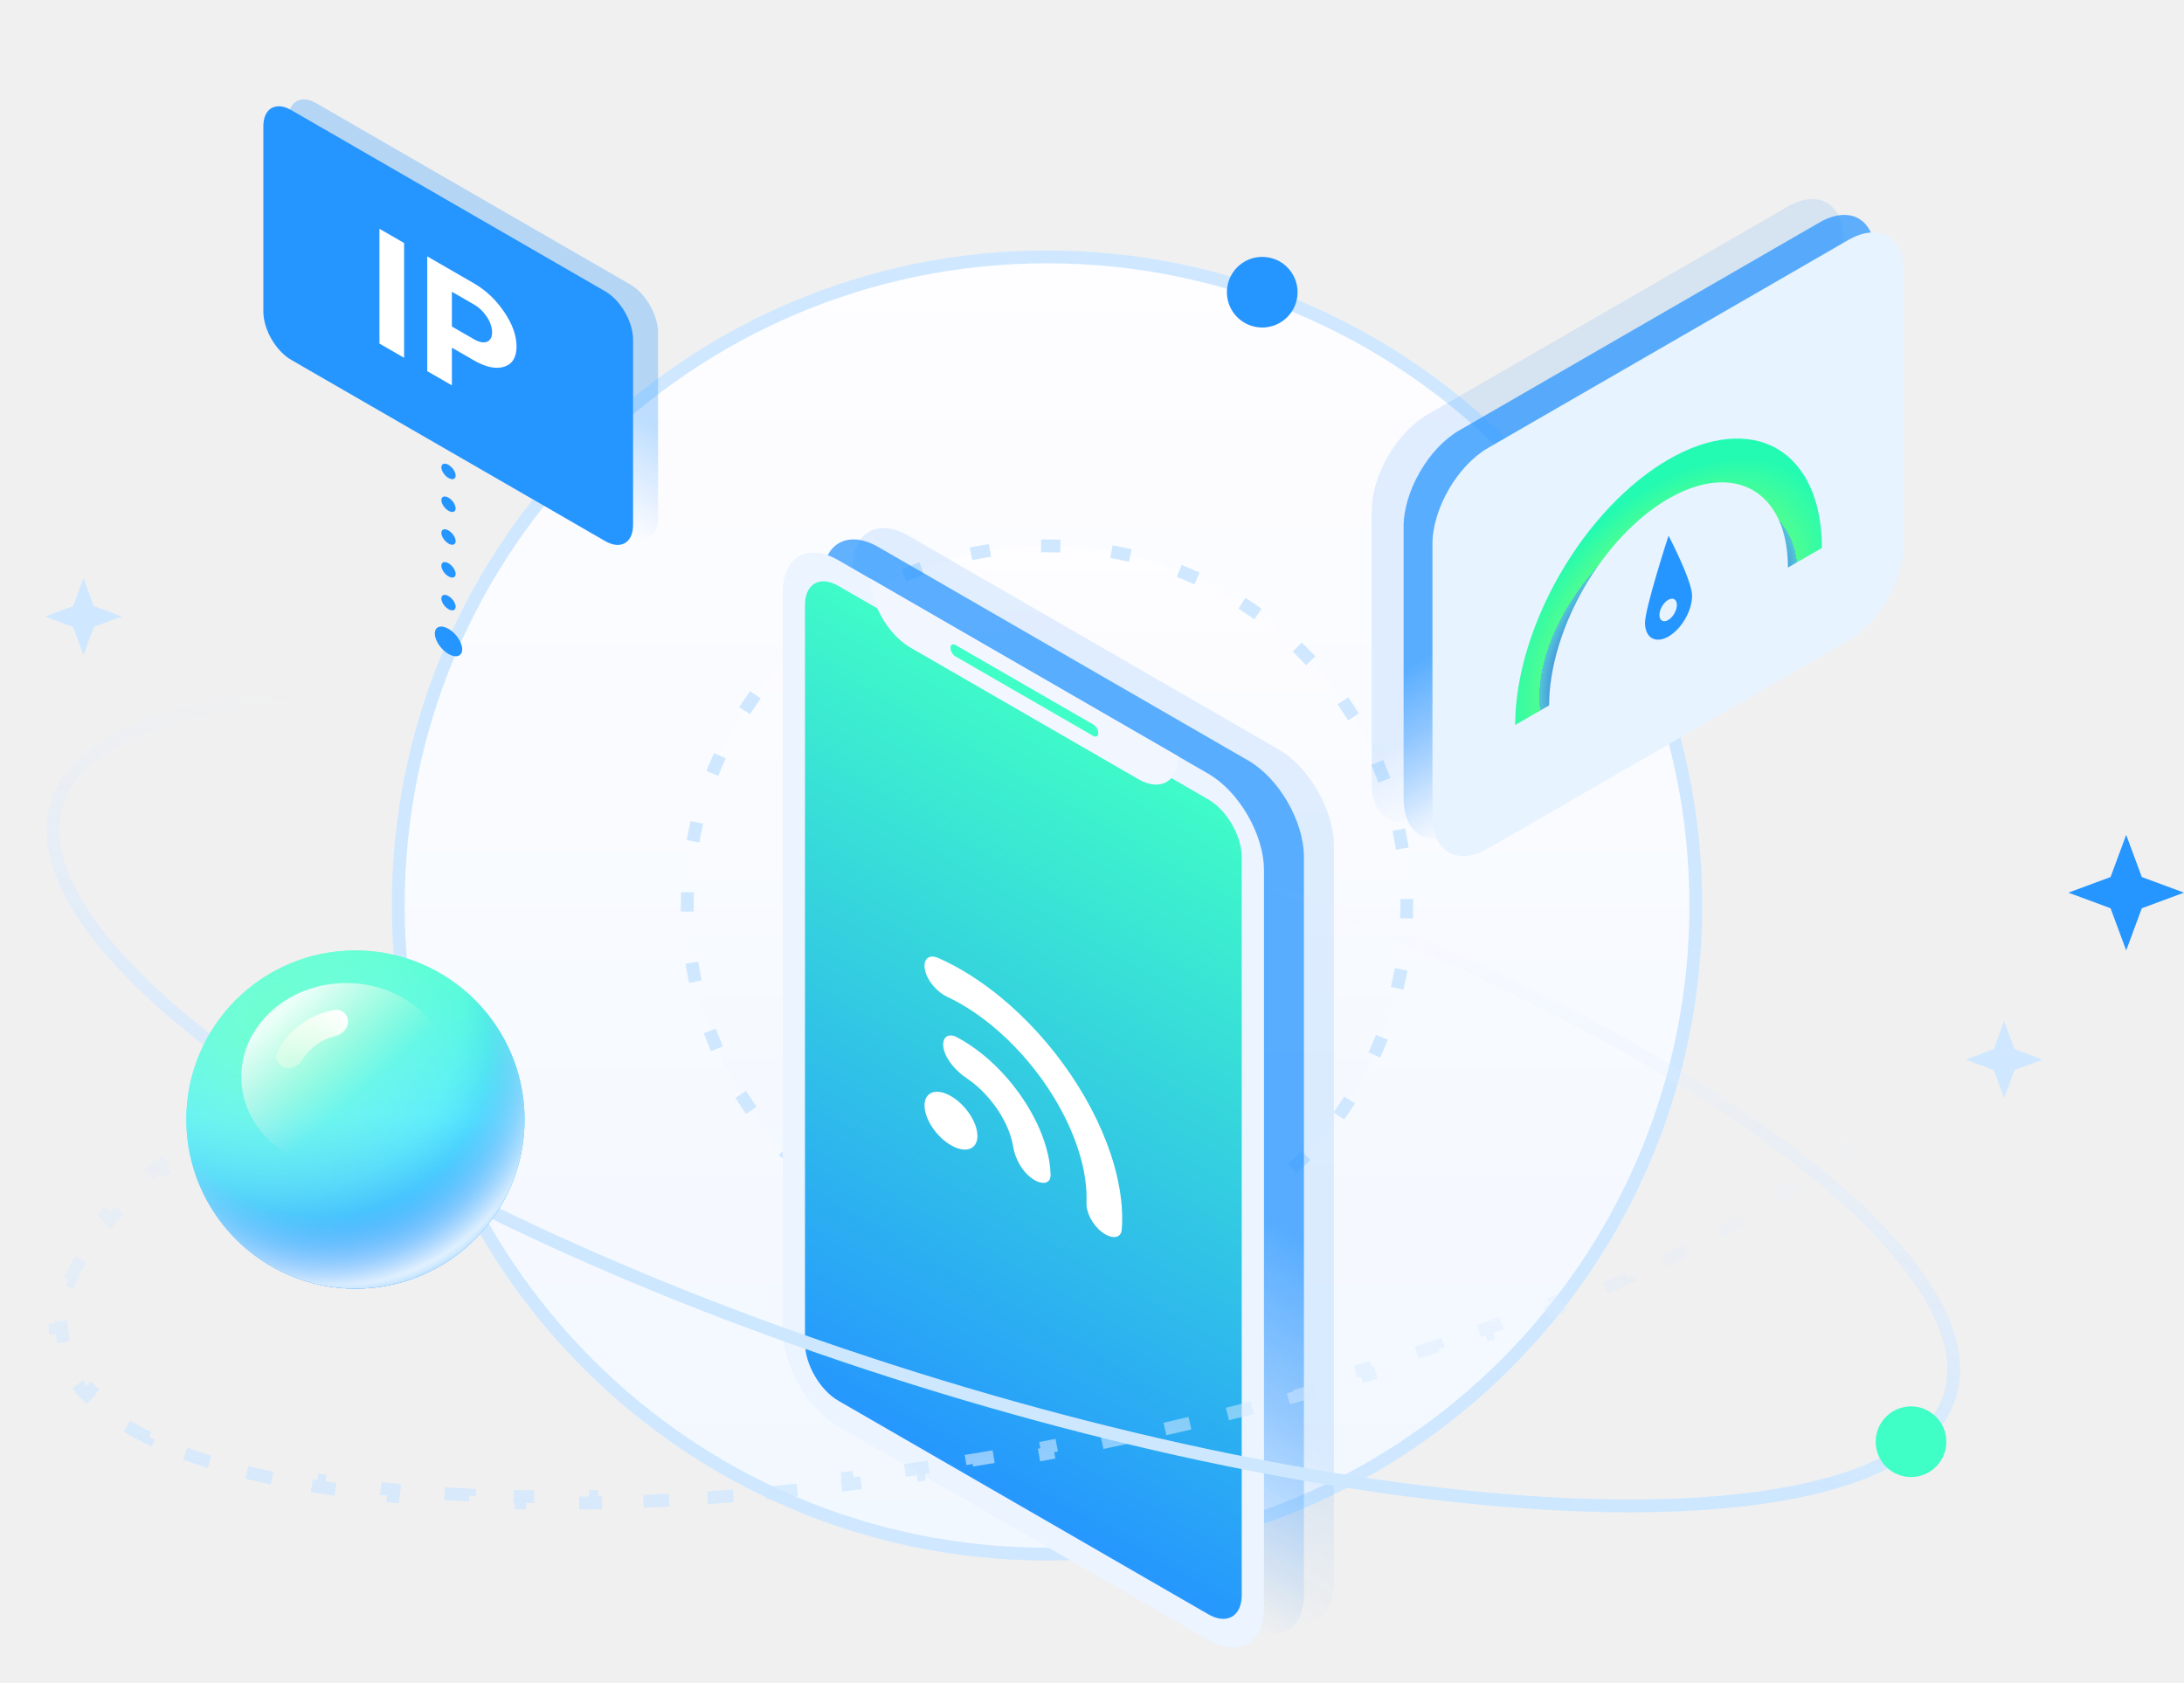
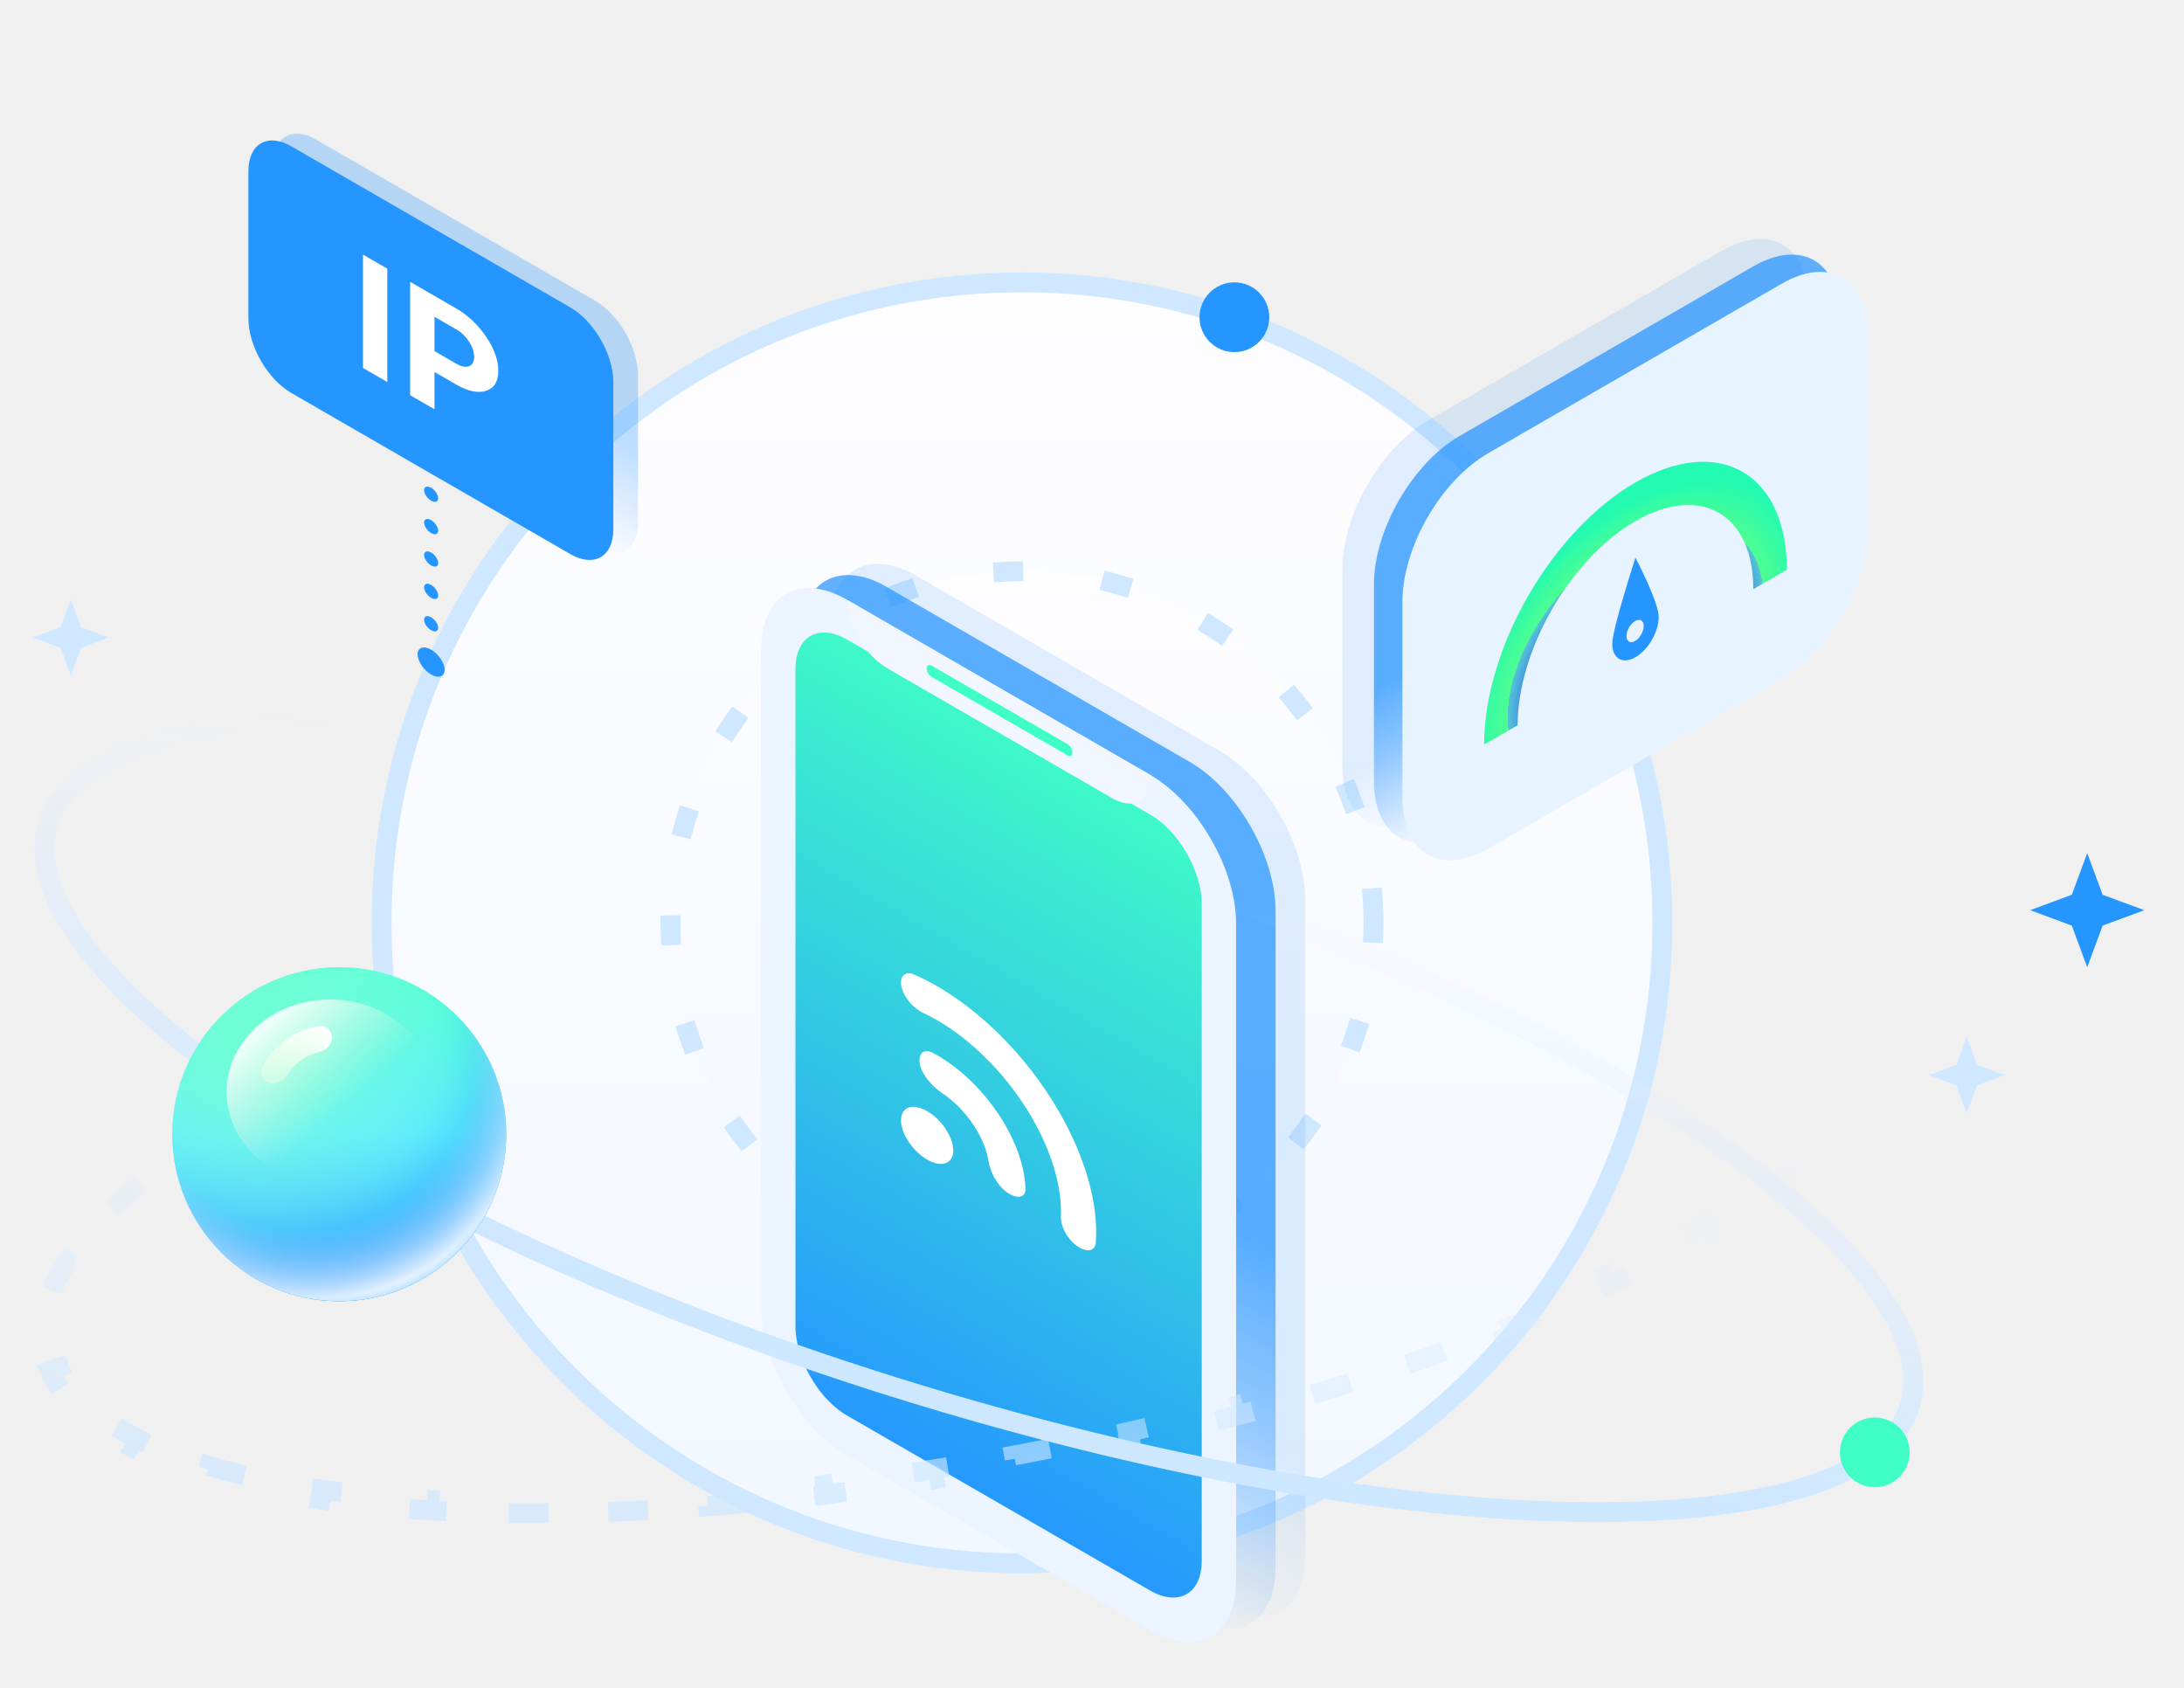
- <svg xmlns="http://www.w3.org/2000/svg" width="340" height="262" viewBox="0 0 340 262" fill="none">
-   <g clip-path="url(#clip0_562_9634)">
-     <circle cx="163" cy="141" r="101" fill="url(#paint0_linear_562_9634)" stroke="#CFE8FF" stroke-width="2" stroke-linecap="round" stroke-dasharray="7 0" />
-     <circle cx="163" cy="141" r="56" fill="url(#paint1_linear_562_9634)" stroke="#CFE8FF" stroke-width="2" stroke-linecap="square" stroke-dasharray="1 10" />
-     <rect width="86.51" height="134.886" rx="10" transform="matrix(0.866025 0.5 -2.20305e-08 1 132.734 78.4135)" fill="url(#paint2_linear_562_9634)" fill-opacity="0.29" />
-     <rect width="86.51" height="134.886" rx="10" transform="matrix(0.866025 0.5 -2.20305e-08 1 128.072 80.1779)" fill="url(#paint3_linear_562_9634)" fill-opacity="0.72" />
-     <rect x="1.732" y="3" width="82.51" height="130.886" rx="8" transform="matrix(0.866025 0.5 -2.20305e-08 1 122.086 81.3673)" fill="url(#paint4_linear_562_9634)" stroke="#EBF4FF" stroke-width="4" />
-     <path d="M171.555 191.86C173.06 192.999 174.524 192.881 174.635 191.468C174.874 188.444 174.471 185.027 173.44 181.405C172.118 176.763 169.806 171.936 166.719 167.369C163.632 162.803 159.868 158.646 155.778 155.282C152.586 152.657 149.275 150.582 146.034 149.165C144.519 148.503 143.63 149.47 144.016 151.127V151.127C144.401 152.784 145.915 154.498 147.436 155.21C149.766 156.301 152.131 157.819 154.418 159.699C157.604 162.319 160.535 165.557 162.94 169.114C165.344 172.671 167.145 176.431 168.174 180.046C168.913 182.641 169.238 185.101 169.141 187.312C169.077 188.756 170.05 190.72 171.555 191.86V191.86Z" fill="white" />
-     <path d="M160.514 183.399C162.067 184.573 163.59 184.461 163.554 182.924C163.523 181.596 163.291 180.158 162.86 178.656C162.129 176.107 160.851 173.453 159.145 170.941C157.438 168.429 155.357 166.139 153.096 164.284C151.762 163.19 150.392 162.268 149.028 161.544C147.451 160.706 146.529 161.703 146.926 163.4V163.4C147.324 165.097 148.91 166.841 150.481 167.894C150.888 168.167 151.294 168.469 151.693 168.796C153.022 169.886 154.244 171.232 155.247 172.708C156.25 174.184 157.001 175.743 157.43 177.241C157.559 177.691 157.658 178.131 157.726 178.558C157.989 180.205 158.962 182.226 160.514 183.399V183.399Z" fill="white" />
-     <path d="M152.165 176.889C152.165 178.999 150.321 179.645 148.045 178.332C145.77 177.018 143.926 174.242 143.926 172.132C143.926 170.021 145.77 169.375 148.045 170.689C150.321 172.002 152.165 174.778 152.165 176.889Z" fill="white" />
-     <path d="M135.533 90.13L183.407 117.77V117.77C183.407 121.708 180.642 123.305 177.232 121.336L141.708 100.826C138.298 98.857 135.533 94.069 135.533 90.13V90.13Z" fill="#F2F7FF" />
-     <rect width="26.563" height="1.783" rx="0.891" transform="matrix(0.866025 0.5 -2.20305e-08 1 147.968 99.9836)" fill="#40FFC6" />
-     <path d="M299.036 143.287C300.997 145.32 302.4 147.527 303.197 149.902L302.249 150.22C302.445 150.801 302.601 151.393 302.717 151.996C302.833 152.598 302.908 153.205 302.943 153.818L303.942 153.76C304.085 156.261 303.603 158.832 302.54 161.448L301.613 161.072C301.162 162.181 300.599 163.306 299.925 164.444L300.786 164.953C299.553 167.035 297.975 169.139 296.071 171.253L295.328 170.583C294.494 171.509 293.596 172.438 292.634 173.371L293.329 174.089C291.553 175.81 289.569 177.534 287.389 179.256L286.769 178.471C285.777 179.256 284.742 180.04 283.666 180.823L284.255 181.632C282.225 183.111 280.053 184.586 277.747 186.053L277.21 185.21C276.129 185.898 275.018 186.584 273.878 187.268L274.392 188.126C272.211 189.435 269.926 190.735 267.54 192.025L267.064 191.146C265.935 191.757 264.782 192.365 263.608 192.971L264.066 193.86C261.786 195.036 259.424 196.202 256.983 197.356L256.556 196.452C255.393 197.002 254.212 197.549 253.014 198.093L253.427 199.003C251.08 200.069 248.667 201.122 246.191 202.163L245.804 201.241C244.614 201.74 243.41 202.237 242.192 202.73L242.567 203.657C240.172 204.626 237.722 205.583 235.22 206.526L234.868 205.59C233.655 206.047 232.43 206.5 231.193 206.95L231.535 207.89C229.103 208.775 226.624 209.646 224.102 210.503L223.781 209.556C222.547 209.975 221.304 210.39 220.05 210.802L220.361 211.752C217.898 212.56 215.396 213.354 212.857 214.133L212.564 213.176C211.315 213.559 210.058 213.938 208.791 214.313L209.075 215.272C206.583 216.011 204.057 216.734 201.499 217.442L201.233 216.478C199.981 216.824 198.721 217.166 197.454 217.505L197.712 218.471C195.198 219.142 192.654 219.798 190.083 220.438L189.842 219.467C188.574 219.783 187.299 220.094 186.018 220.401L186.251 221.374C183.718 221.981 181.159 222.572 178.578 223.146L178.36 222.17C177.087 222.453 175.807 222.732 174.522 223.007L174.731 223.985C172.18 224.531 169.607 225.059 167.014 225.57L166.821 224.589C166.176 224.716 165.53 224.842 164.883 224.967C164.236 225.092 163.59 225.215 162.944 225.337L163.13 226.32C160.532 226.81 157.948 227.276 155.377 227.719L155.207 226.733C153.912 226.956 152.621 227.173 151.333 227.384L151.494 228.371C148.884 228.798 146.289 229.201 143.712 229.58L143.567 228.591C142.263 228.782 140.964 228.967 139.67 229.146L139.807 230.137C137.183 230.499 134.577 230.837 131.994 231.149L131.874 230.156C130.572 230.313 129.275 230.464 127.985 230.608L128.096 231.602C125.458 231.897 122.844 232.165 120.256 232.406L120.163 231.411C118.848 231.534 117.54 231.649 116.238 231.759L116.322 232.755C113.675 232.977 111.057 233.171 108.47 233.337L108.406 232.339C107.089 232.423 105.78 232.5 104.48 232.57L104.533 233.569C101.874 233.712 99.249 233.825 96.662 233.909L96.629 232.909C95.314 232.951 94.008 232.986 92.713 233.013L92.734 234.013C90.061 234.069 87.431 234.092 84.847 234.083L84.851 233.083C83.536 233.078 82.234 233.065 80.944 233.044L80.927 234.044C78.242 233.999 75.61 233.919 73.035 233.803L73.08 232.804C71.766 232.745 70.466 232.676 69.182 232.598L69.122 233.597C66.427 233.433 63.8 233.23 61.246 232.986L61.341 231.99C60.026 231.865 58.73 231.729 57.454 231.582L57.34 232.575C54.645 232.265 52.039 231.908 49.529 231.504L49.687 230.517C48.374 230.306 47.087 230.082 45.828 229.846L45.643 230.829C42.957 230.324 40.392 229.763 37.957 229.145L38.203 228.176C36.914 227.848 35.661 227.505 34.448 227.147L34.165 228.106C31.501 227.318 29.018 226.456 26.729 225.519L27.108 224.593C25.867 224.086 24.688 223.558 23.57 223.008L23.129 223.906C20.576 222.652 18.328 221.286 16.409 219.813L17.018 219.02C15.97 218.214 15.029 217.38 14.197 216.517L13.477 217.212C11.517 215.179 10.113 212.972 9.316 210.597L10.264 210.279C10.069 209.697 9.913 209.105 9.797 208.503C9.681 207.901 9.605 207.293 9.57 206.681L8.572 206.738C8.428 204.237 8.91 201.667 9.974 199.05L10.9 199.427C11.351 198.317 11.914 197.193 12.588 196.055L11.728 195.545C12.96 193.464 14.539 191.36 16.443 189.246L17.186 189.915C18.019 188.99 18.918 188.06 19.88 187.128L19.184 186.41C20.96 184.689 22.944 182.964 25.124 181.242L25.744 182.027C26.737 181.243 27.772 180.459 28.847 179.675L28.258 178.867C30.289 177.388 32.46 175.913 34.766 174.445L35.303 175.289C36.384 174.601 37.495 173.915 38.636 173.23L38.121 172.373C40.302 171.064 42.588 169.763 44.974 168.473L45.449 169.353C46.579 168.742 47.731 168.134 48.906 167.528L48.447 166.639C50.727 165.463 53.09 164.296 55.531 163.142L55.958 164.046C57.121 163.497 58.302 162.95 59.5 162.406L59.087 161.495C61.433 160.43 63.846 159.376 66.323 158.336L66.71 159.258C67.899 158.758 69.103 158.262 70.322 157.769L69.947 156.842C72.342 155.872 74.791 154.915 77.293 153.973L77.646 154.909C78.858 154.452 80.083 153.998 81.32 153.548L80.978 152.609C83.411 151.724 85.889 150.852 88.411 149.996L88.733 150.943C89.966 150.524 91.21 150.109 92.464 149.697L92.152 148.747C94.615 147.939 97.117 147.145 99.657 146.366L99.95 147.322C101.198 146.939 102.456 146.56 103.722 146.185L103.438 145.226C105.931 144.488 108.457 143.764 111.014 143.057L111.281 144.021C112.533 143.675 113.792 143.332 115.059 142.994L114.801 142.028C117.316 141.356 119.859 140.7 122.43 140.061L122.672 141.031C123.94 140.716 125.214 140.405 126.495 140.097L126.262 139.125C128.796 138.518 131.354 137.926 133.936 137.352L134.153 138.329C135.427 138.045 136.706 137.766 137.991 137.491L137.782 136.514C140.333 135.968 142.906 135.439 145.499 134.928L145.693 135.91C146.337 135.783 146.983 135.657 147.63 135.532C148.277 135.407 148.924 135.284 149.57 135.162L149.384 134.179C151.981 133.689 154.566 133.223 157.137 132.78L157.307 133.765C158.602 133.542 159.893 133.326 161.181 133.115L161.019 132.128C163.629 131.7 166.224 131.297 168.802 130.919L168.947 131.908C170.25 131.717 171.549 131.532 172.844 131.353L172.707 130.362C175.331 129.999 177.936 129.662 180.52 129.35L180.64 130.343C181.942 130.186 183.238 130.035 184.529 129.891L184.418 128.897C187.055 128.602 189.669 128.334 192.257 128.092L192.35 129.088C193.665 128.965 194.974 128.849 196.275 128.74L196.191 127.744C198.838 127.522 201.456 127.328 204.043 127.162L204.107 128.16C205.424 128.076 206.733 127.998 208.034 127.928L207.98 126.93C210.64 126.787 213.265 126.673 215.852 126.59L215.884 127.59C217.199 127.547 218.505 127.513 219.8 127.486L219.78 126.486C222.453 126.43 225.083 126.407 227.666 126.416L227.663 127.416C228.977 127.421 230.28 127.434 231.57 127.455L231.586 126.455C234.272 126.5 236.904 126.58 239.478 126.696L239.433 127.695C240.748 127.754 242.047 127.823 243.331 127.9L243.392 126.902C246.087 127.065 248.713 127.269 251.267 127.513L251.172 128.508C252.488 128.634 253.784 128.77 255.06 128.917L255.174 127.923C257.868 128.234 260.474 128.591 262.985 128.994L262.826 129.982C264.14 130.193 265.426 130.417 266.686 130.653L266.87 129.67C269.557 130.174 272.121 130.736 274.556 131.354L274.31 132.323C275.6 132.65 276.852 132.993 278.065 133.352L278.349 132.393C281.013 133.18 283.496 134.043 285.785 134.98L285.406 135.905C286.646 136.413 287.826 136.941 288.944 137.49L289.385 136.593C291.938 137.847 294.186 139.212 296.105 140.686L295.495 141.479C296.544 142.285 297.485 143.119 298.316 143.981L299.036 143.287Z" stroke="url(#paint5_linear_562_9634)" stroke-opacity="0.72" stroke-width="2" stroke-dasharray="4 8" />
-     <path d="M303.537 217.365C301.763 223.034 296.172 227.425 287.119 230.354C278.096 233.272 265.861 234.657 251.239 234.477C222.009 234.118 183.478 227.509 142.594 214.713C101.709 201.917 66.286 185.38 42.067 169.011C29.951 160.822 20.689 152.709 14.94 145.168C9.172 137.601 7.082 130.805 8.856 125.136C10.631 119.467 16.222 115.075 25.275 112.147C34.297 109.228 46.532 107.844 61.154 108.023C90.384 108.383 128.915 114.991 169.8 127.787C210.684 140.583 246.108 157.121 270.327 173.49C282.442 181.678 291.705 189.791 297.454 197.333C303.222 204.9 305.312 211.695 303.537 217.365Z" stroke="url(#paint6_linear_562_9634)" stroke-width="2" />
-     <path d="M331 130L333.431 136.569L340 139L333.431 141.431L331 148L328.569 141.431L322 139L328.569 136.569L331 130Z" fill="#2595FF" />
-     <path d="M312 159L313.621 163.379L318 165L313.621 166.621L312 171L310.379 166.621L306 165L310.379 163.379L312 159Z" fill="#CFE8FF" />
-     <path d="M13 90L14.62 94.379L19 96L14.62 97.621L13 102L11.38 97.621L7 96L11.38 94.379L13 90Z" fill="#CFE8FF" />
-     <circle cx="196.5" cy="45.5" r="5.5" fill="#2595FF" />
-     <circle cx="297.5" cy="224.5" r="5.5" fill="#40FFC6" />
-     <rect width="84.747" height="62.366" rx="10" transform="matrix(0.866025 -0.5 2.20305e-08 1 213.546 69.564)" fill="url(#paint7_linear_562_9634)" fill-opacity="0.29" />
-     <rect width="84.747" height="62.366" rx="10" transform="matrix(0.866025 -0.5 2.20305e-08 1 218.509 72.0204)" fill="url(#paint8_linear_562_9634)" fill-opacity="0.72" />
-     <rect width="84.747" height="62.366" rx="10" transform="matrix(0.866025 -0.5 2.20305e-08 1 223 74.7498)" fill="#E7F3FF" />
-     <path d="M283.629 85.326C283.629 78.015 281.113 72.455 276.636 69.871C272.159 67.286 266.087 67.887 259.755 71.543C253.424 75.198 247.351 81.609 242.874 89.363C238.397 97.118 235.882 105.582 235.882 112.893L241.165 109.842C241.165 104.149 243.124 97.558 246.61 91.52C250.096 85.481 254.825 80.49 259.755 77.643C264.686 74.797 269.414 74.328 272.901 76.341C276.387 78.354 278.345 82.683 278.345 88.376L283.629 85.326Z" fill="url(#paint9_angular_562_9634)" />
-     <path fill-rule="evenodd" clip-rule="evenodd" d="M259.756 99.109C261.779 97.941 263.419 95.1 263.419 92.764C263.419 90.427 259.756 83.415 259.756 83.415C259.756 83.415 256.092 94.658 256.092 96.994C256.092 99.331 257.732 100.278 259.756 99.109ZM259.696 96.551C260.447 96.117 261.055 95.063 261.055 94.197C261.055 93.33 260.447 92.978 259.696 93.412C258.945 93.845 258.337 94.899 258.337 95.766C258.337 96.633 258.945 96.984 259.696 96.551Z" fill="#2595FF" />
-     <rect width="66.456" height="38.896" rx="5" transform="matrix(0.866025 0.5 -2.20305e-08 1 44.8923 13.5667)" fill="url(#paint10_linear_562_9634)" fill-opacity="0.29" />
-     <rect width="66.456" height="38.896" rx="5" transform="matrix(0.866025 0.5 -2.20305e-08 1 41 14.6388)" fill="#2595FF" />
-     <path d="M59.072 53.5L59.072 35.627L62.909 37.842L62.909 55.715L59.072 53.5Z" fill="white" />
-     <path d="M66.512 39.922L73.768 44.111C75.622 45.181 77.197 46.67 78.495 48.576C79.774 50.472 80.413 52.263 80.413 53.948C80.413 55.633 79.774 56.685 78.495 57.105C77.197 57.513 75.622 57.182 73.768 56.112L70.349 54.138L70.349 60.01L66.512 57.795L66.512 39.922ZM70.349 50.844L73.768 52.818C74.584 53.289 75.26 53.424 75.798 53.224C76.335 53.007 76.604 52.515 76.604 51.749C76.604 50.966 76.335 50.164 75.798 49.343C75.26 48.522 74.584 47.876 73.768 47.405L70.349 45.431L70.349 50.844Z" fill="white" />
-     <ellipse rx="1.284" ry="1.021" transform="matrix(0.866025 0.5 -2.20305e-08 1 69.8221 73.41)" fill="#2595FF" />
-     <ellipse rx="1.284" ry="1.021" transform="matrix(0.866025 0.5 -2.20305e-08 1 69.8221 78.5167)" fill="#2595FF" />
-     <ellipse rx="1.284" ry="1.021" transform="matrix(0.866025 0.5 -2.20305e-08 1 69.8221 83.6235)" fill="#2595FF" />
-     <ellipse rx="1.284" ry="1.021" transform="matrix(0.866025 0.5 -2.20305e-08 1 69.8221 88.7302)" fill="#2595FF" />
-     <ellipse rx="1.284" ry="1.021" transform="matrix(0.866025 0.5 -2.20305e-08 1 69.8221 93.8369)" fill="#2595FF" />
-     <ellipse rx="2.461" ry="1.958" transform="matrix(0.866025 0.5 -2.20305e-08 1 69.823 99.8799)" fill="#2595FF" />
-     <circle cx="55.333" cy="174.333" r="26.333" fill="url(#paint11_linear_562_9634)" />
-     <circle cx="55.333" cy="174.333" r="26.333" fill="url(#paint12_radial_562_9634)" />
-     <circle cx="55.333" cy="174.333" r="26.333" fill="url(#paint13_radial_562_9634)" />
-     <circle cx="55.333" cy="174.333" r="26.333" fill="url(#paint14_radial_562_9634)" />
-     <circle cx="55.333" cy="174.333" r="26.333" fill="url(#paint15_radial_562_9634)" />
+ <svg xmlns="http://www.w3.org/2000/svg" width="220" height="170" viewBox="0 0 220 170" fill="none">
+   <g clip-path="url(#clip0_575_14068)">
+     <circle cx="102.946" cy="92.951" r="64.511" fill="url(#paint0_linear_575_14068)" stroke="#CFE8FF" stroke-width="2" stroke-linecap="round" stroke-dasharray="7 0" />
+     <circle cx="102.945" cy="92.951" r="35.407" fill="url(#paint1_linear_575_14068)" stroke="#CFE8FF" stroke-width="2" stroke-linecap="square" stroke-dasharray="1 10" />
+     <rect width="55.256" height="86.156" rx="10" transform="matrix(0.866025 0.5 -2.20305e-08 1 83.6138 52.9751)" fill="url(#paint2_linear_575_14068)" fill-opacity="0.29" />
+     <rect width="55.256" height="86.156" rx="10" transform="matrix(0.866025 0.5 -2.20305e-08 1 80.6357 54.1021)" fill="url(#paint3_linear_575_14068)" fill-opacity="0.72" />
+     <rect x="1.732" y="3" width="51.256" height="82.156" rx="8" transform="matrix(0.866025 0.5 -2.20305e-08 1 76.8961 54.5488)" fill="url(#paint4_linear_575_14068)" stroke="#EBF4FF" stroke-width="4" />
+     <path d="M108.409 125.436C109.371 126.164 110.305 126.089 110.377 125.186C110.529 123.255 110.272 121.072 109.613 118.758C108.769 115.794 107.292 112.71 105.32 109.794C103.348 106.877 100.945 104.222 98.332 102.073C96.293 100.397 94.178 99.071 92.108 98.166C91.141 97.743 90.573 98.361 90.819 99.419V99.419C91.065 100.477 92.032 101.572 93.004 102.027C94.492 102.724 96.002 103.693 97.463 104.895C99.498 106.568 101.37 108.636 102.906 110.908C104.442 113.18 105.592 115.581 106.25 117.891C106.722 119.548 106.929 121.119 106.867 122.531C106.826 123.454 107.448 124.708 108.409 125.436V125.436Z" fill="white" />
+     <path d="M101.357 120.033C102.349 120.782 103.322 120.71 103.299 119.729C103.28 118.881 103.131 117.962 102.856 117.003C102.389 115.374 101.573 113.679 100.483 112.075C99.392 110.47 98.064 109.008 96.619 107.823C95.767 107.124 94.892 106.535 94.021 106.073C93.014 105.538 92.425 106.175 92.678 107.258V107.258C92.932 108.342 93.945 109.456 94.949 110.129C95.209 110.303 95.468 110.496 95.723 110.705C96.572 111.401 97.353 112.261 97.993 113.203C98.634 114.146 99.113 115.142 99.388 116.099C99.47 116.386 99.533 116.667 99.576 116.94C99.745 117.992 100.366 119.283 101.357 120.033V120.033Z" fill="white" />
+     <path d="M96.024 115.874C96.024 117.222 94.846 117.634 93.393 116.795C91.94 115.956 90.762 114.183 90.762 112.835C90.762 111.487 91.94 111.075 93.393 111.914C94.846 112.753 96.024 114.526 96.024 115.874Z" fill="white" />
+     <path d="M85.401 60.459L115.98 78.113V78.113C115.98 80.629 114.214 81.648 112.035 80.391L89.346 67.291C87.167 66.033 85.401 62.974 85.401 60.459V60.459Z" fill="#F2F7FF" />
+     <rect width="16.967" height="1.139" rx="0.569" transform="matrix(0.866025 0.5 -2.20305e-08 1 93.3438 66.7524)" fill="#40FFC6" />
+     <path d="M187.168 92.17C189.614 93.87 191.341 95.812 192.248 97.985L191.325 98.37C191.552 98.913 191.721 99.47 191.832 100.042C191.942 100.614 191.992 101.194 191.984 101.783L192.984 101.797C192.949 104.152 192.069 106.596 190.431 109.084L189.596 108.534C188.954 109.51 188.184 110.5 187.29 111.502L188.036 112.168C186.463 113.931 184.535 115.705 182.284 117.474L181.666 116.688C180.697 117.45 179.665 118.212 178.573 118.973L179.145 119.793C177.129 121.198 174.917 122.594 172.523 123.976L172.023 123.109C170.929 123.741 169.796 124.369 168.625 124.994L169.096 125.876C166.89 127.053 164.554 128.215 162.098 129.358L161.676 128.452C160.521 128.989 159.339 129.522 158.131 130.051L158.531 130.967C156.211 131.981 153.797 132.978 151.296 133.952L150.933 133.021C149.738 133.486 148.524 133.947 147.29 134.402L147.636 135.34C145.241 136.223 142.774 137.086 140.242 137.925L139.928 136.975C138.706 137.38 137.469 137.779 136.218 138.172L136.518 139.126C134.074 139.894 131.575 140.639 129.024 141.36L128.752 140.397C127.512 140.748 126.258 141.093 124.994 141.431L125.252 142.397C122.765 143.063 120.233 143.704 117.661 144.32L117.429 143.347C116.17 143.648 114.902 143.943 113.624 144.232L113.845 145.207C111.329 145.775 108.779 146.317 106.196 146.832L106.001 145.851C105.362 145.978 104.722 146.104 104.08 146.228C103.437 146.352 102.796 146.473 102.156 146.593L102.34 147.576C99.751 148.058 97.182 148.504 94.636 148.913L94.477 147.925C93.184 148.133 91.897 148.331 90.617 148.519L90.763 149.509C88.147 149.894 85.558 150.24 83.002 150.548L82.882 149.555C81.582 149.711 80.291 149.857 79.009 149.994L79.114 150.988C76.479 151.268 73.882 151.506 71.328 151.702L71.251 150.705C69.943 150.805 68.647 150.895 67.363 150.974L67.424 151.972C64.761 152.135 62.151 152.252 59.599 152.323L59.572 151.323C58.257 151.36 56.958 151.385 55.676 151.397L55.685 152.397C53.001 152.423 50.389 152.396 47.859 152.317L47.89 151.317C46.572 151.276 45.276 151.221 44.004 151.152L43.95 152.15C41.245 152.003 38.644 151.793 36.158 151.521L36.267 150.527C34.948 150.383 33.663 150.221 32.412 150.042L32.27 151.032C29.534 150.64 26.961 150.167 24.569 149.613L24.794 148.638C23.497 148.338 22.256 148.015 21.073 147.668L20.792 148.628C18.044 147.823 15.594 146.893 13.478 145.842L13.923 144.946C12.72 144.349 11.638 143.716 10.679 143.049L10.108 143.871C7.662 142.17 5.936 140.228 5.028 138.056L5.951 137.67C5.724 137.127 5.555 136.57 5.445 135.998C5.335 135.426 5.284 134.846 5.293 134.258L4.293 134.243C4.327 131.889 5.207 129.444 6.845 126.956L7.68 127.506C8.322 126.531 9.092 125.54 9.986 124.538L9.24 123.872C10.813 122.11 12.741 120.336 14.992 118.566L15.611 119.352C16.579 118.591 17.611 117.829 18.704 117.067L18.132 116.247C20.147 114.843 22.359 113.446 24.753 112.065L25.253 112.931C26.347 112.3 27.48 111.671 28.651 111.047L28.18 110.164C30.387 108.987 32.723 107.825 35.179 106.682L35.6 107.589C36.755 107.051 37.938 106.518 39.146 105.99L38.745 105.074C41.065 104.059 43.479 103.062 45.98 102.088L46.343 103.02C47.538 102.554 48.753 102.094 49.987 101.639L49.641 100.7C52.036 99.817 54.502 98.955 57.034 98.116L57.349 99.065C58.57 98.66 59.807 98.261 61.059 97.868L60.759 96.914C63.202 96.147 65.702 95.401 68.252 94.681L68.524 95.643C69.765 95.292 71.018 94.948 72.283 94.609L72.024 93.643C74.511 92.978 77.043 92.336 79.615 91.721L79.848 92.693C81.106 92.392 82.374 92.097 83.652 91.809L83.432 90.833C85.947 90.266 88.498 89.724 91.08 89.209L91.276 90.189C91.914 90.062 92.554 89.936 93.197 89.813C93.839 89.689 94.48 89.567 95.12 89.448L94.937 88.465C97.525 87.982 100.095 87.537 102.64 87.128L102.799 88.115C104.092 87.908 105.379 87.71 106.659 87.521L106.513 86.532C109.13 86.146 111.719 85.8 114.275 85.493L114.394 86.486C115.694 86.329 116.985 86.183 118.268 86.047L118.162 85.052C120.798 84.772 123.395 84.535 125.948 84.338L126.025 85.335C127.333 85.235 128.63 85.145 129.914 85.067L129.853 84.069C132.515 83.905 135.126 83.788 137.677 83.717L137.705 84.717C139.02 84.68 140.319 84.656 141.601 84.644L141.591 83.644C144.275 83.618 146.887 83.645 149.418 83.724L149.387 84.723C150.705 84.764 152 84.82 153.272 84.889L153.327 83.89C156.031 84.037 158.632 84.248 161.118 84.519L161.009 85.514C162.328 85.658 163.614 85.82 164.864 85.999L165.006 85.009C167.742 85.4 170.315 85.874 172.708 86.428L172.482 87.402C173.779 87.702 175.021 88.026 176.204 88.372L176.485 87.413C179.233 88.218 181.682 89.148 183.798 90.198L183.353 91.094C184.556 91.691 185.639 92.324 186.598 92.991L187.168 92.17Z" stroke="url(#paint5_linear_575_14068)" stroke-opacity="0.72" stroke-width="2" stroke-dasharray="4 8" />
+     <path d="M192.366 141.619C191.285 145.073 187.853 147.823 182.112 149.68C176.402 151.527 168.63 152.411 159.311 152.296C140.685 152.067 116.109 147.854 90.019 139.689C63.929 131.523 41.337 120.973 25.904 110.543C18.182 105.324 12.301 100.167 8.662 95.394C5.005 90.595 3.753 86.38 4.834 82.926C5.915 79.472 9.346 76.722 15.088 74.865C20.798 73.018 28.569 72.134 37.889 72.249C56.515 72.478 81.09 76.691 107.181 84.856C133.271 93.022 155.862 103.572 171.296 114.002C179.018 119.221 184.899 124.378 188.537 129.151C192.195 133.95 193.446 138.165 192.366 141.619Z" stroke="url(#paint6_linear_575_14068)" stroke-width="2" />
+     <path d="M210.251 85.925L211.804 90.121L216 91.673L211.804 93.226L210.251 97.422L208.699 93.226L204.503 91.673L208.699 90.121L210.251 85.925Z" fill="#2595FF" />
+     <path d="M198.116 104.448L199.151 107.245L201.948 108.28L199.151 109.315L198.116 112.112L197.08 109.315L194.283 108.28L197.08 107.245L198.116 104.448Z" fill="#CFE8FF" />
+     <path d="M7.136 60.376L8.171 63.173L10.968 64.208L8.171 65.243L7.136 68.04L6.101 65.243L3.304 64.208L6.101 63.173L7.136 60.376Z" fill="#CFE8FF" />
+     <circle cx="124.343" cy="31.952" r="3.513" fill="#2595FF" />
+     <circle cx="188.854" cy="146.284" r="3.513" fill="#40FFC6" />
+     <rect width="54.13" height="39.835" rx="10" transform="matrix(0.866025 -0.5 2.20305e-08 1 135.23 47.3225)" fill="url(#paint7_linear_575_14068)" fill-opacity="0.29" />
+     <rect width="54.13" height="39.835" rx="10" transform="matrix(0.866025 -0.5 2.20305e-08 1 138.4 48.8916)" fill="url(#paint8_linear_575_14068)" fill-opacity="0.72" />
+     <rect width="54.13" height="39.835" rx="10" transform="matrix(0.866025 -0.5 2.20305e-08 1 141.269 50.635)" fill="#E7F3FF" />
+     <path d="M179.994 57.39C179.994 52.721 178.388 49.169 175.528 47.519C172.668 45.867 168.79 46.252 164.746 48.587C160.702 50.922 156.823 55.016 153.963 59.969C151.104 64.922 149.497 70.328 149.497 74.998L152.872 73.05C152.872 69.413 154.123 65.204 156.349 61.347C158.576 57.49 161.596 54.301 164.746 52.483C167.895 50.665 170.915 50.366 173.142 51.651C175.369 52.937 176.62 55.702 176.62 59.339L179.994 57.39Z" fill="url(#paint9_angular_575_14068)" />
+     <path fill-rule="evenodd" clip-rule="evenodd" d="M164.746 66.194C166.038 65.448 167.086 63.633 167.086 62.141C167.086 60.648 164.746 56.17 164.746 56.17C164.746 56.17 162.406 63.351 162.406 64.843C162.406 66.335 163.453 66.94 164.746 66.194ZM164.708 64.56C165.187 64.283 165.576 63.61 165.576 63.056C165.576 62.502 165.187 62.278 164.708 62.555C164.228 62.832 163.84 63.505 163.84 64.058C163.84 64.612 164.228 64.837 164.708 64.56Z" fill="#2595FF" />
+     <rect width="42.447" height="24.844" rx="5" transform="matrix(0.866025 0.5 -2.20305e-08 1 27.5068 11.5557)" fill="url(#paint10_linear_575_14068)" fill-opacity="0.29" />
+     <rect width="42.447" height="24.844" rx="5" transform="matrix(0.866025 0.5 -2.20305e-08 1 25.0205 12.2405)" fill="#2595FF" />
+     <path d="M36.564 37.062L36.564 25.646L39.015 27.061L39.015 38.477L36.564 37.062Z" fill="white" />
+     <path d="M41.316 28.389L45.951 31.065C47.135 31.749 48.141 32.699 48.97 33.917C49.787 35.128 50.195 36.272 50.195 37.348C50.195 38.425 49.787 39.097 48.97 39.364C48.141 39.625 47.135 39.414 45.951 38.73L43.767 37.469L43.767 41.221L41.316 39.806L41.316 28.389ZM43.767 35.365L45.951 36.627C46.472 36.927 46.904 37.014 47.247 36.886C47.59 36.747 47.762 36.433 47.762 35.944C47.762 35.444 47.59 34.931 47.247 34.407C46.904 33.882 46.472 33.47 45.951 33.169L43.767 31.908L43.767 35.365Z" fill="white" />
+     <ellipse rx="0.82" ry="0.652" transform="matrix(0.866025 0.5 -2.20305e-08 1 43.4301 49.7793)" fill="#2595FF" />
+     <ellipse rx="0.82" ry="0.652" transform="matrix(0.866025 0.5 -2.20305e-08 1 43.4301 53.041)" fill="#2595FF" />
+     <ellipse rx="0.82" ry="0.652" transform="matrix(0.866025 0.5 -2.20305e-08 1 43.4301 56.303)" fill="#2595FF" />
+     <ellipse rx="0.82" ry="0.652" transform="matrix(0.866025 0.5 -2.20305e-08 1 43.4301 59.5647)" fill="#2595FF" />
+     <ellipse rx="0.82" ry="0.652" transform="matrix(0.866025 0.5 -2.20305e-08 1 43.4301 62.8264)" fill="#2595FF" />
+     <ellipse rx="1.572" ry="1.25" transform="matrix(0.866025 0.5 -2.20305e-08 1 43.4303 66.6863)" fill="#2595FF" />
+     <circle cx="34.176" cy="114.242" r="16.82" fill="url(#paint11_linear_575_14068)" />
+     <circle cx="34.176" cy="114.242" r="16.82" fill="url(#paint12_radial_575_14068)" />
+     <circle cx="34.176" cy="114.242" r="16.82" fill="url(#paint13_radial_575_14068)" />
+     <circle cx="34.176" cy="114.242" r="16.82" fill="url(#paint14_radial_575_14068)" />
+     <circle cx="34.176" cy="114.242" r="16.82" fill="url(#paint15_radial_575_14068)" />
    <g style="mix-blend-mode:lighten">
-       <ellipse cx="53.906" cy="167.671" rx="16.339" ry="14.594" fill="url(#paint16_linear_562_9634)" />
+       <ellipse cx="33.264" cy="109.986" rx="10.436" ry="9.322" fill="url(#paint16_linear_575_14068)" />
    </g>
    <g style="mix-blend-mode:lighten">
-       <path d="M44.353 166.237C43.296 165.909 42.691 164.775 43.189 163.786C44.056 162.066 45.327 160.568 46.903 159.428C48.48 158.288 50.299 157.55 52.205 157.265C53.3 157.101 54.187 158.031 54.168 159.138V159.138C54.149 160.245 53.224 161.102 52.146 161.355C51.11 161.598 50.126 162.045 49.253 162.676C48.38 163.308 47.648 164.103 47.093 165.011C46.515 165.955 45.411 166.566 44.353 166.237V166.237Z" fill="url(#paint17_linear_562_9634)" />
+       <path d="M27.163 109.071C26.488 108.861 26.101 108.136 26.419 107.505C26.973 106.406 27.785 105.45 28.791 104.721C29.799 103.993 30.961 103.522 32.178 103.34C32.877 103.235 33.444 103.829 33.432 104.536V104.536C33.42 105.243 32.829 105.791 32.14 105.952C31.479 106.108 30.85 106.393 30.292 106.796C29.735 107.2 29.267 107.707 28.913 108.287C28.544 108.89 27.838 109.281 27.163 109.071V109.071Z" fill="url(#paint17_linear_575_14068)" />
    </g>
  </g>
  <defs>
-     <linearGradient id="paint0_linear_562_9634" x1="163" y1="40" x2="163" y2="242" gradientUnits="userSpaceOnUse">
+     <linearGradient id="paint0_linear_575_14068" x1="102.946" y1="28.439" x2="102.946" y2="157.462" gradientUnits="userSpaceOnUse">
      <stop stop-color="#FEFDFF" />
      <stop offset="1" stop-color="#F2F8FF" />
    </linearGradient>
-     <linearGradient id="paint1_linear_562_9634" x1="163" y1="84" x2="163" y2="198" gradientUnits="userSpaceOnUse">
+     <linearGradient id="paint1_linear_575_14068" x1="102.945" y1="56.543" x2="102.945" y2="129.358" gradientUnits="userSpaceOnUse">
      <stop stop-color="#FEFDFF" />
      <stop offset="1" stop-color="#F2F8FF" />
    </linearGradient>
-     <linearGradient id="paint2_linear_562_9634" x1="43.255" y1="0" x2="43.255" y2="134.886" gradientUnits="userSpaceOnUse">
+     <linearGradient id="paint2_linear_575_14068" x1="27.628" y1="0" x2="27.628" y2="86.156" gradientUnits="userSpaceOnUse">
      <stop offset="0.774" stop-color="#2087F8" stop-opacity="0.43" />
      <stop offset="1" stop-color="#3A98FF" stop-opacity="0" />
    </linearGradient>
-     <linearGradient id="paint3_linear_562_9634" x1="43.255" y1="0" x2="43.255" y2="134.886" gradientUnits="userSpaceOnUse">
+     <linearGradient id="paint3_linear_575_14068" x1="27.628" y1="0" x2="27.628" y2="86.156" gradientUnits="userSpaceOnUse">
      <stop offset="0.519" stop-color="#2595FF" />
      <stop offset="1" stop-color="#3A98FF" stop-opacity="0" />
    </linearGradient>
-     <linearGradient id="paint4_linear_562_9634" x1="43.255" y1="0" x2="43.255" y2="134.886" gradientUnits="userSpaceOnUse">
+     <linearGradient id="paint4_linear_575_14068" x1="27.628" y1="0" x2="27.628" y2="86.156" gradientUnits="userSpaceOnUse">
      <stop stop-color="#40FFC6" />
      <stop offset="1" stop-color="#2595FF" />
    </linearGradient>
-     <linearGradient id="paint5_linear_562_9634" x1="108.77" y1="232.577" x2="113.562" y2="161.755" gradientUnits="userSpaceOnUse">
+     <linearGradient id="paint5_linear_575_14068" x1="68.307" y1="151.443" x2="71.368" y2="106.207" gradientUnits="userSpaceOnUse">
      <stop stop-color="#CDE7FF" />
      <stop offset="1" stop-color="#E3EDFF" stop-opacity="0" />
    </linearGradient>
-     <linearGradient id="paint6_linear_562_9634" x1="87.701" y1="194.225" x2="103.185" y2="118.457" gradientUnits="userSpaceOnUse">
+     <linearGradient id="paint6_linear_575_14068" x1="54.849" y1="126.947" x2="64.74" y2="78.552" gradientUnits="userSpaceOnUse">
      <stop stop-color="#CDE7FF" />
      <stop offset="1" stop-color="#E3EDFF" stop-opacity="0" />
    </linearGradient>
-     <linearGradient id="paint7_linear_562_9634" x1="42.373" y1="0" x2="42.373" y2="62.366" gradientUnits="userSpaceOnUse">
+     <linearGradient id="paint7_linear_575_14068" x1="27.065" y1="0" x2="27.065" y2="39.835" gradientUnits="userSpaceOnUse">
      <stop offset="0.774" stop-color="#2087F8" stop-opacity="0.43" />
      <stop offset="1" stop-color="#3A98FF" stop-opacity="0" />
    </linearGradient>
-     <linearGradient id="paint8_linear_562_9634" x1="42.373" y1="0" x2="42.373" y2="62.366" gradientUnits="userSpaceOnUse">
+     <linearGradient id="paint8_linear_575_14068" x1="27.065" y1="0" x2="27.065" y2="39.835" gradientUnits="userSpaceOnUse">
      <stop offset="0.519" stop-color="#2595FF" />
      <stop offset="1" stop-color="#3A98FF" stop-opacity="0" />
    </linearGradient>
-     <radialGradient id="paint9_angular_562_9634" cx="0" cy="0" r="1" gradientUnits="userSpaceOnUse" gradientTransform="translate(259.755 99.1094) rotate(-48.9885) scale(32.5085 20.1383)">
+     <radialGradient id="paint9_angular_575_14068" cx="0" cy="0" r="1" gradientUnits="userSpaceOnUse" gradientTransform="translate(164.746 66.1942) rotate(-48.9885) scale(20.7641 12.8629)">
      <stop stop-color="#47B8EF" />
      <stop offset="0.435" stop-color="#6CDEA5" />
      <stop offset="0.435" stop-color="#1400FF" />
      <stop offset="0.769" stop-color="#54C5D6" />
      <stop offset="0.769" stop-color="#4EFD92" />
      <stop offset="1" stop-color="#23FBB2" />
    </radialGradient>
-     <linearGradient id="paint10_linear_562_9634" x1="33.228" y1="0" x2="33.228" y2="38.896" gradientUnits="userSpaceOnUse">
+     <linearGradient id="paint10_linear_575_14068" x1="21.224" y1="0" x2="21.224" y2="24.844" gradientUnits="userSpaceOnUse">
      <stop offset="0.519" stop-color="#2595FF" />
      <stop offset="1" stop-color="#3A98FF" stop-opacity="0" />
    </linearGradient>
-     <linearGradient id="paint11_linear_562_9634" x1="55.333" y1="148" x2="55.333" y2="200.667" gradientUnits="userSpaceOnUse">
+     <linearGradient id="paint11_linear_575_14068" x1="34.176" y1="97.422" x2="34.176" y2="131.062" gradientUnits="userSpaceOnUse">
      <stop stop-color="#40FFC6" />
      <stop offset="0.493" stop-color="#4AE6FF" />
      <stop offset="1" stop-color="#2595FF" />
    </linearGradient>
-     <radialGradient id="paint12_radial_562_9634" cx="0" cy="0" r="1" gradientUnits="userSpaceOnUse" gradientTransform="translate(44.5179 158.345) rotate(62.6223) scale(59.3097)">
+     <radialGradient id="paint12_radial_575_14068" cx="0" cy="0" r="1" gradientUnits="userSpaceOnUse" gradientTransform="translate(27.2676 104.03) rotate(62.6223) scale(37.8827)">
      <stop offset="0.462" stop-color="#2AA8FF" stop-opacity="0" />
      <stop offset="0.895" stop-color="#2595FF" />
    </radialGradient>
-     <radialGradient id="paint13_radial_562_9634" cx="0" cy="0" r="1" gradientUnits="userSpaceOnUse" gradientTransform="translate(42.6369 159.286) rotate(56.6259) scale(70.9499)">
+     <radialGradient id="paint13_radial_575_14068" cx="0" cy="0" r="1" gradientUnits="userSpaceOnUse" gradientTransform="translate(26.0662 104.63) rotate(56.6259) scale(45.3177)">
      <stop stop-color="#6EFFCE" />
      <stop offset="0.57" stop-color="#A5FFFD" stop-opacity="0" />
    </radialGradient>
-     <radialGradient id="paint14_radial_562_9634" cx="0" cy="0" r="1" gradientUnits="userSpaceOnUse" gradientTransform="translate(50.1607 163.988) rotate(63.4349) scale(37.825)">
+     <radialGradient id="paint14_radial_575_14068" cx="0" cy="0" r="1" gradientUnits="userSpaceOnUse" gradientTransform="translate(30.8719 107.634) rotate(63.4349) scale(24.1599)">
      <stop offset="0.672" stop-color="#9EC6FD" stop-opacity="0" />
      <stop offset="1" stop-color="white" />
    </radialGradient>
-     <radialGradient id="paint15_radial_562_9634" cx="0" cy="0" r="1" gradientUnits="userSpaceOnUse" gradientTransform="translate(52.4865 168.64) rotate(62.0378) scale(32.6341)">
+     <radialGradient id="paint15_radial_575_14068" cx="0" cy="0" r="1" gradientUnits="userSpaceOnUse" gradientTransform="translate(32.3574 110.605) rotate(62.0378) scale(20.8443)">
      <stop offset="0.961" stop-color="#2AA8FF" stop-opacity="0" />
      <stop offset="1" stop-color="#058AFF" stop-opacity="0.26" />
    </radialGradient>
-     <linearGradient id="paint16_linear_562_9634" x1="44.569" y1="156.843" x2="56.349" y2="169.926" gradientUnits="userSpaceOnUse">
+     <linearGradient id="paint16_linear_575_14068" x1="27.3" y1="103.07" x2="34.825" y2="111.426" gradientUnits="userSpaceOnUse">
      <stop stop-color="white" stop-opacity="0.86" />
      <stop offset="1" stop-color="#D9D9D9" stop-opacity="0" />
    </linearGradient>
-     <linearGradient id="paint17_linear_562_9634" x1="53.91" y1="158.32" x2="46.793" y2="166.504" gradientUnits="userSpaceOnUse">
+     <linearGradient id="paint17_linear_575_14068" x1="33.267" y1="104.014" x2="28.721" y2="109.241" gradientUnits="userSpaceOnUse">
      <stop stop-color="white" />
      <stop offset="1" stop-color="#FFFFE9" stop-opacity="0.38" />
    </linearGradient>
-     <clipPath id="clip0_562_9634">
-       <rect width="340" height="262" fill="white" />
+     <clipPath id="clip0_575_14068">
+       <rect width="219" height="170" fill="white" transform="translate(0.5)" />
    </clipPath>
  </defs>
</svg>
